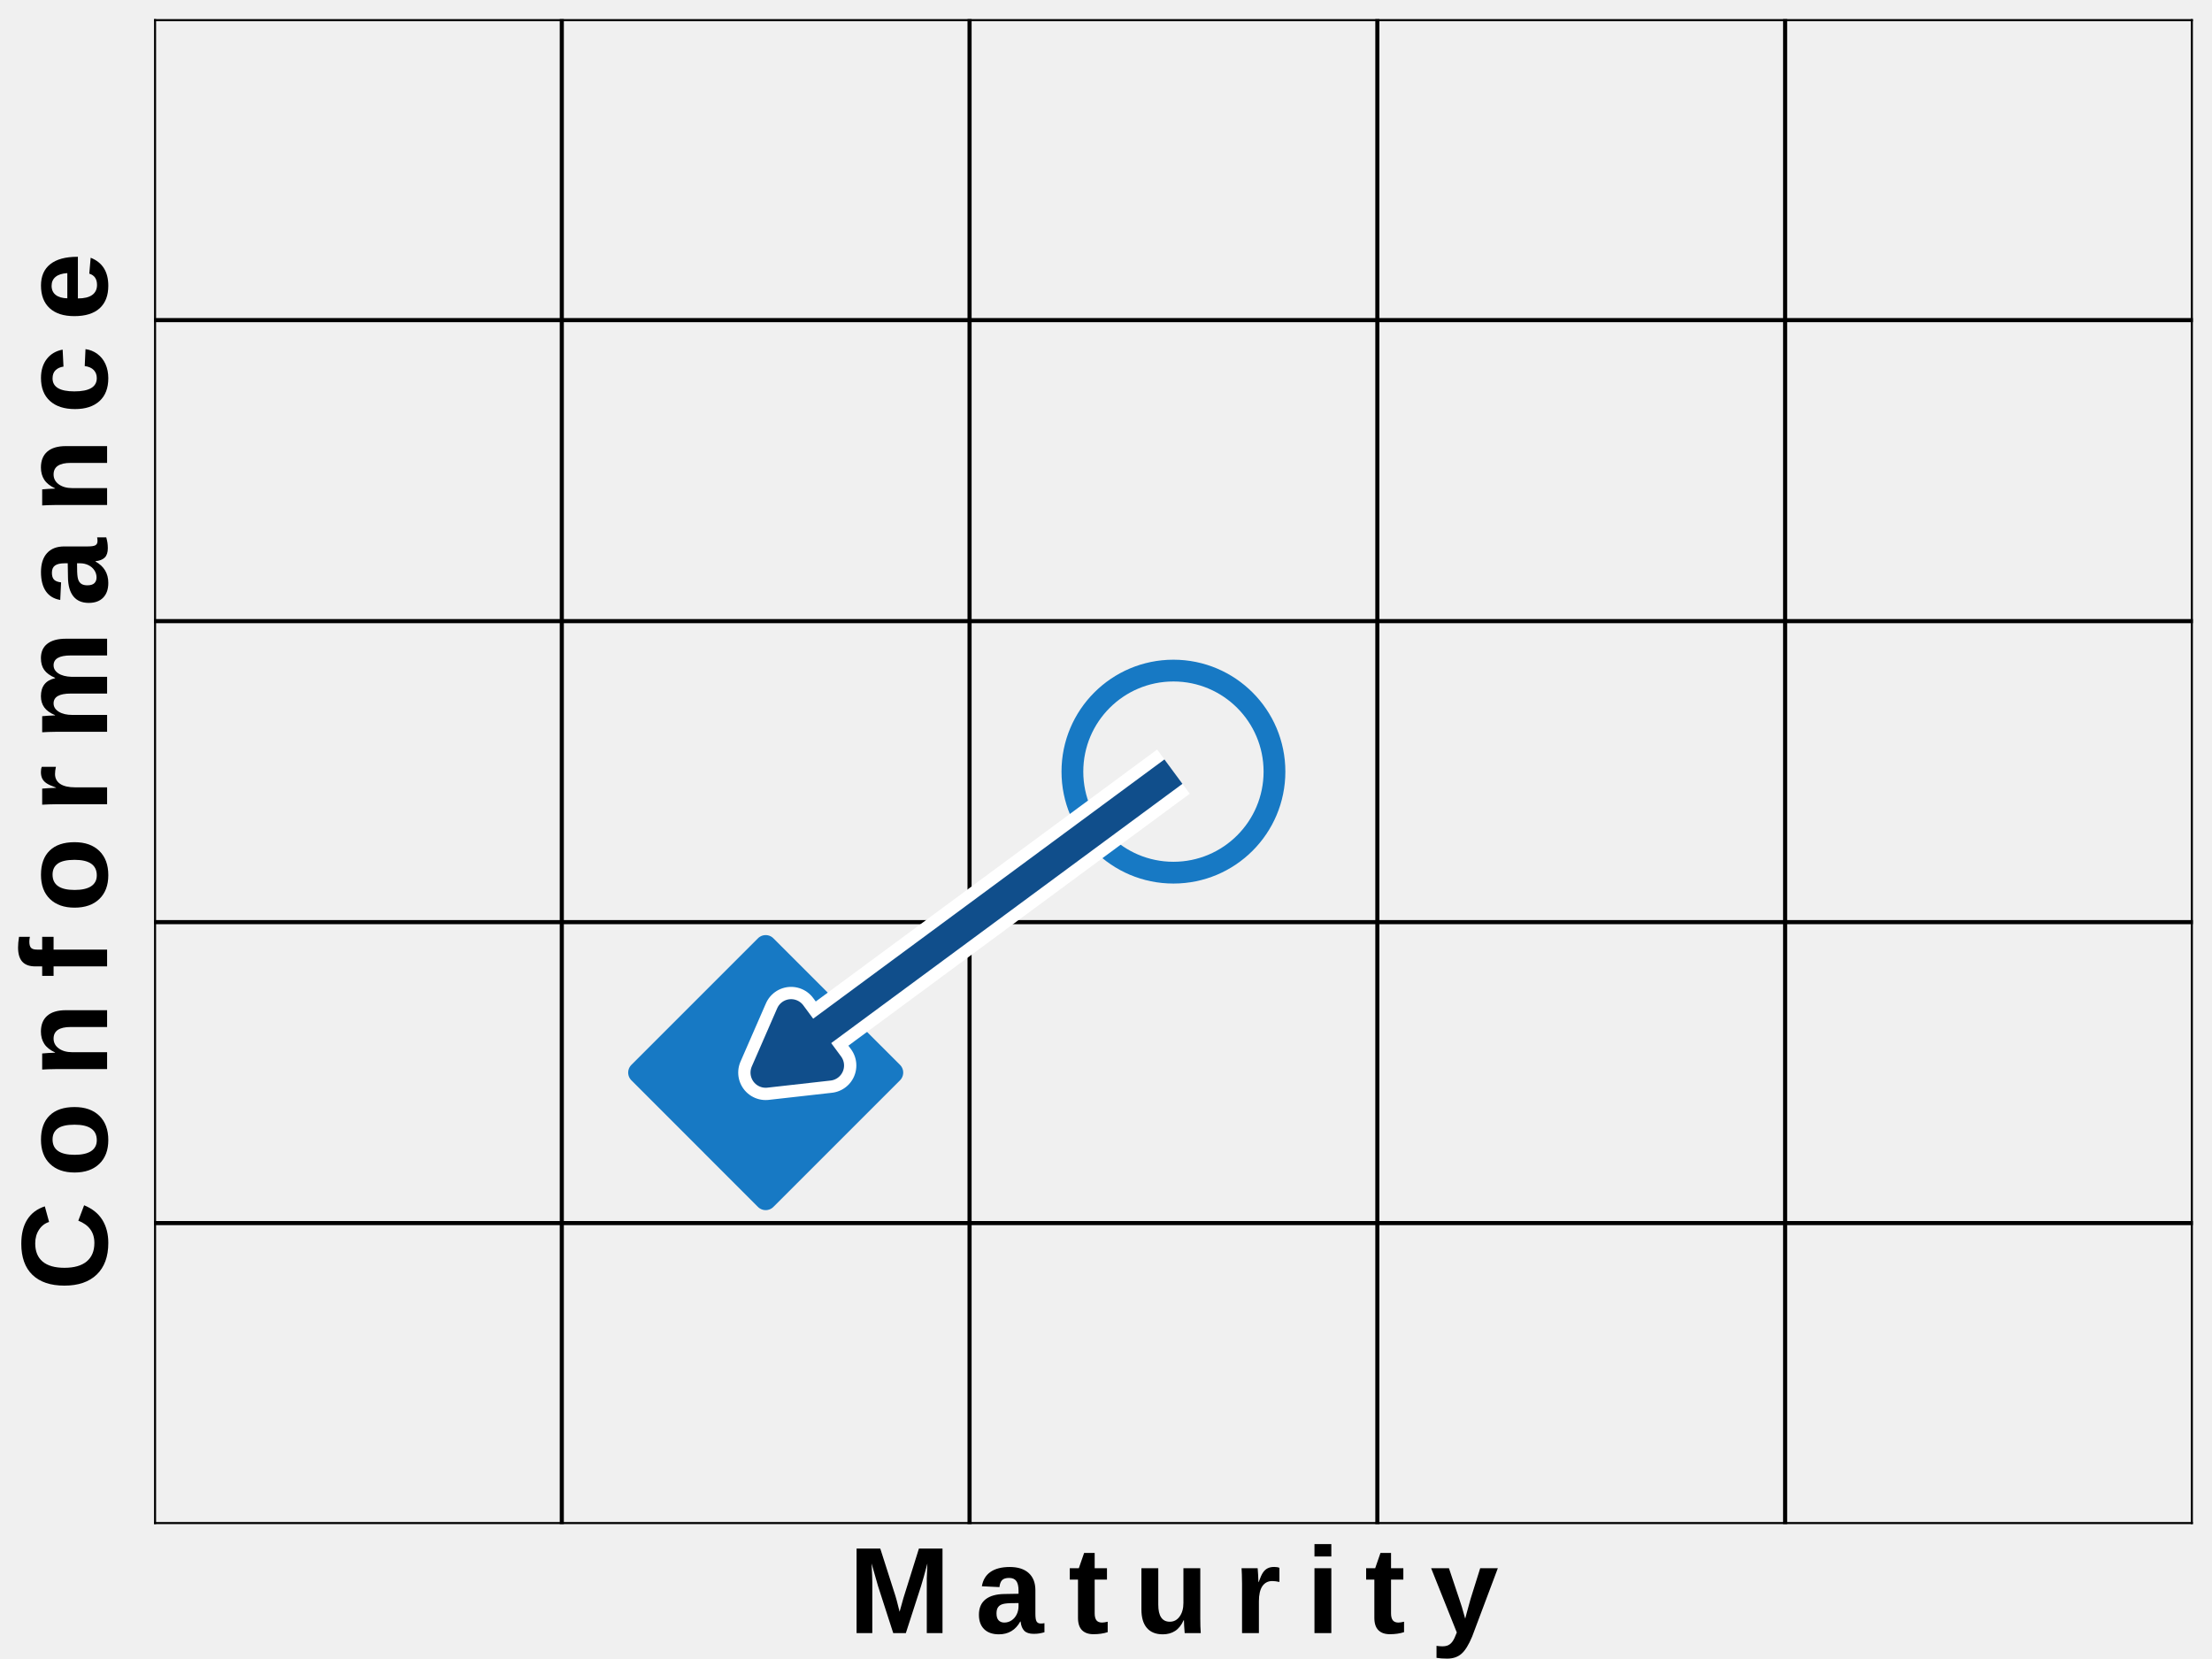
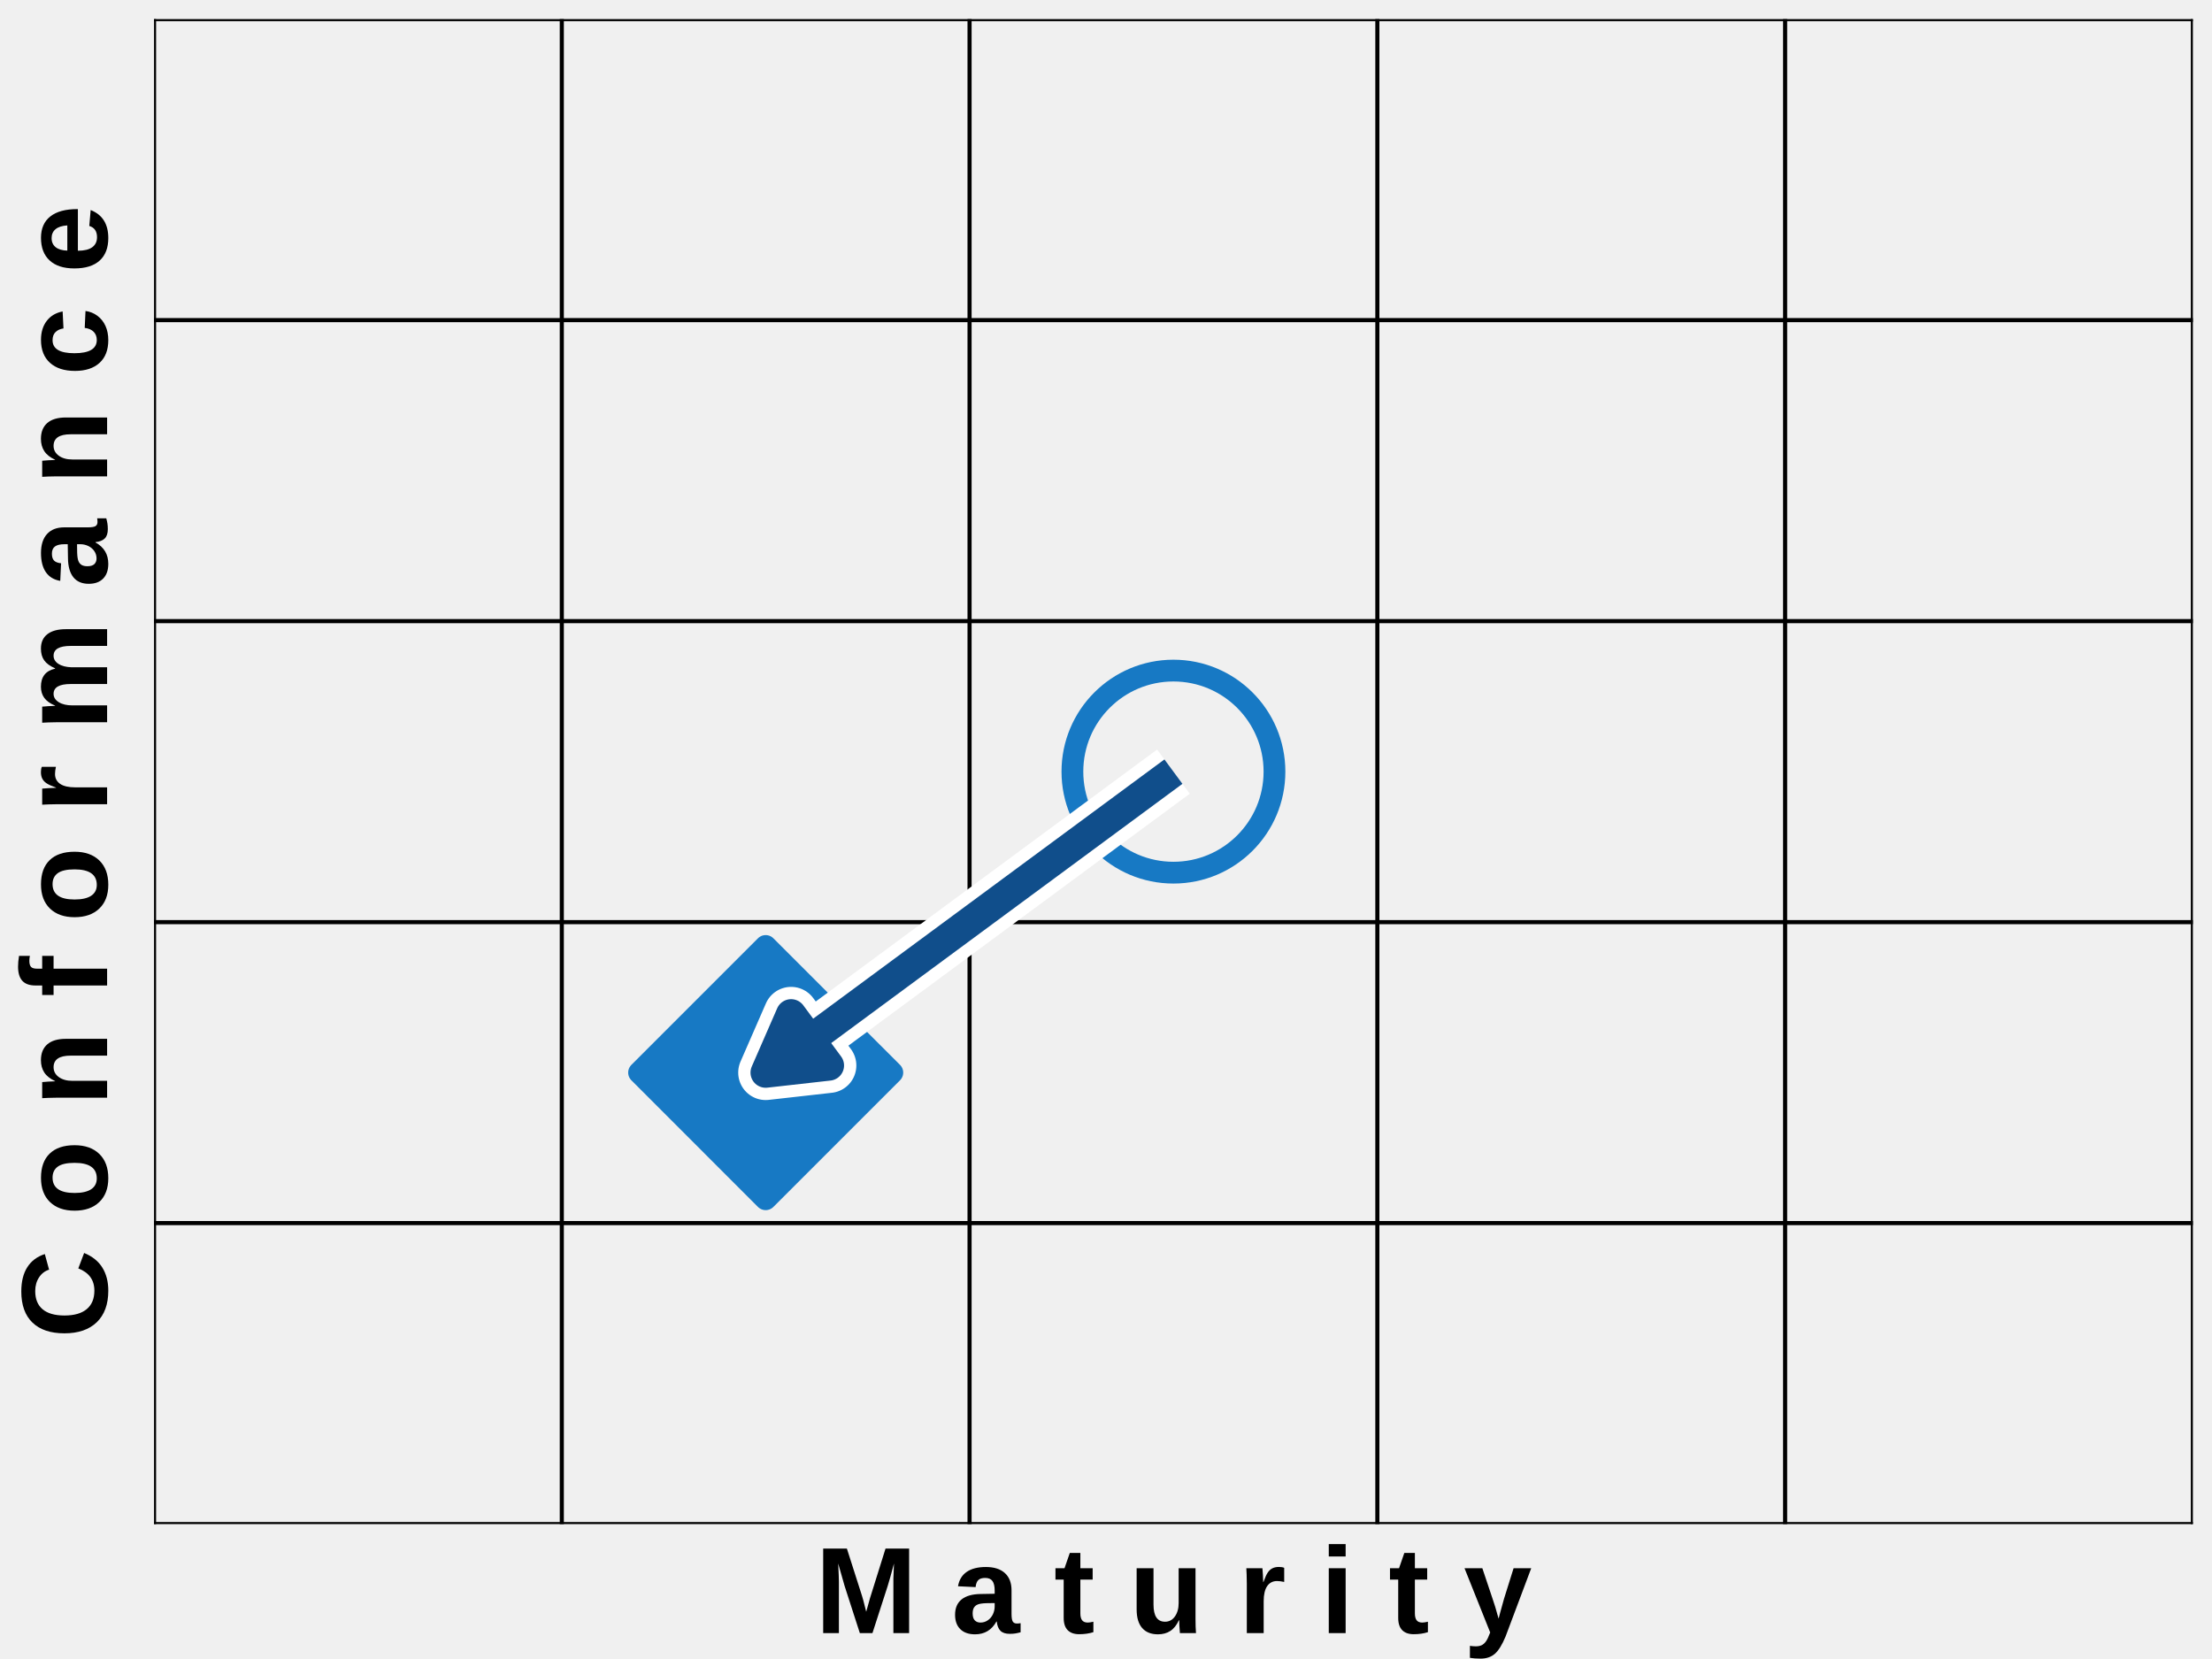
- <svg xmlns="http://www.w3.org/2000/svg" class="svglite" width="576.00pt" height="432.00pt" viewBox="0 0 576.00 432.00">
+ <svg xmlns="http://www.w3.org/2000/svg" width="768" height="576" class="svglite" viewBox="0 0 576 432">
  <defs>
-     <style type="text/css">
-     .svglite line, .svglite polyline, .svglite polygon, .svglite path, .svglite rect, .svglite circle {
-       fill: none;
-       stroke: #000000;
-       stroke-linecap: round;
-       stroke-linejoin: round;
-       stroke-miterlimit: 10.00;
-     }
-     .svglite text {
-       white-space: pre;
-     }
-   </style>
+     <style type="text/css">.svglite circle,.svglite line,.svglite polygon,.svglite rect{fill:none;stroke:#000;stroke-linecap:round;stroke-linejoin:round;stroke-miterlimit:10}.svglite text{white-space:pre}</style>
  </defs>
-   <rect width="100%" height="100%" style="stroke: none; fill: none;" />
+   <rect width="100%" height="100%" style="stroke:none;fill:none" />
  <defs>
    <clipPath id="cpMC4wMHw1NzYuMDB8MC4wMHw0MzIuMDA=">
-       <rect x="0.00" y="0.00" width="576.00" height="432.00" />
+       <rect width="576" height="432" x="0" y="0" />
    </clipPath>
  </defs>
-   <g clip-path="url(#cpMC4wMHw1NzYuMDB8MC4wMHw0MzIuMDA=)">
- </g>
  <defs>
    <clipPath id="cpNDAuMTF8NTcxLjAyfDQuOTh8Mzk2Ljg3">
-       <rect x="40.11" y="4.98" width="530.91" height="391.89" />
+       <rect width="530.91" height="391.89" x="40.11" y="4.98" />
    </clipPath>
  </defs>
  <g clip-path="url(#cpNDAuMTF8NTcxLjAyfDQuOTh8Mzk2Ljg3)">
-     <circle cx="305.56" cy="200.93" r="26.31" style="stroke-width: 5.67; stroke: #1779C4;" />
-     <polygon points="199.38,312.28 232.36,279.30 199.38,246.33 166.41,279.30 " style="stroke-width: 5.67; stroke: #1779C4; fill: #1779C4;" />
-     <line x1="40.11" y1="396.87" x2="40.11" y2="4.98" style="stroke-width: 1.07; stroke-linecap: butt;" />
-     <line x1="146.29" y1="396.87" x2="146.29" y2="4.98" style="stroke-width: 1.07; stroke-linecap: butt;" />
-     <line x1="252.47" y1="396.87" x2="252.47" y2="4.98" style="stroke-width: 1.07; stroke-linecap: butt;" />
-     <line x1="358.66" y1="396.87" x2="358.66" y2="4.98" style="stroke-width: 1.07; stroke-linecap: butt;" />
-     <line x1="464.84" y1="396.87" x2="464.84" y2="4.98" style="stroke-width: 1.07; stroke-linecap: butt;" />
-     <line x1="571.02" y1="396.87" x2="571.02" y2="4.98" style="stroke-width: 1.07; stroke-linecap: butt;" />
-     <line x1="40.11" y1="396.87" x2="571.02" y2="396.87" style="stroke-width: 1.07; stroke-linecap: butt;" />
-     <line x1="40.11" y1="318.49" x2="571.02" y2="318.49" style="stroke-width: 1.07; stroke-linecap: butt;" />
-     <line x1="40.11" y1="240.12" x2="571.02" y2="240.12" style="stroke-width: 1.07; stroke-linecap: butt;" />
-     <line x1="40.11" y1="161.74" x2="571.02" y2="161.74" style="stroke-width: 1.07; stroke-linecap: butt;" />
-     <line x1="40.11" y1="83.36" x2="571.02" y2="83.36" style="stroke-width: 1.07; stroke-linecap: butt;" />
-     <line x1="40.11" y1="4.98" x2="571.02" y2="4.98" style="stroke-width: 1.07; stroke-linecap: butt;" />
-     <line x1="305.56" y1="200.93" x2="199.38" y2="279.30" style="stroke-width: 14.30; stroke: #FFFFFF; stroke-linecap: butt;" />
-     <polygon points="206.00,264.13 199.38,279.30 215.84,277.45 " style="stroke-width: 14.30; stroke: #FFFFFF; stroke-linecap: butt; fill: #FFFFFF;" />
-     <line x1="305.56" y1="200.93" x2="199.38" y2="279.30" style="stroke-width: 7.90; stroke: #104E8B; stroke-linecap: butt;" />
-     <polygon points="206.00,264.13 199.38,279.30 215.84,277.45 " style="stroke-width: 7.90; stroke: #104E8B; stroke-linecap: butt; fill: #104E8B;" />
+     <circle cx="305.56" cy="200.93" r="26.31" style="stroke-width:5.67;stroke:#1779c4" />
+     <polygon points="199.38 312.28 232.36 279.3 199.38 246.33 166.41 279.3" style="stroke-width:5.67;stroke:#1779c4;fill:#1779c4" />
+     <line x1="40.11" x2="40.11" y1="396.87" y2="4.98" style="stroke-width:1.07;stroke-linecap:butt" />
+     <line x1="146.29" x2="146.29" y1="396.87" y2="4.98" style="stroke-width:1.07;stroke-linecap:butt" />
+     <line x1="252.47" x2="252.47" y1="396.87" y2="4.98" style="stroke-width:1.07;stroke-linecap:butt" />
+     <line x1="358.66" x2="358.66" y1="396.87" y2="4.98" style="stroke-width:1.07;stroke-linecap:butt" />
+     <line x1="464.84" x2="464.84" y1="396.87" y2="4.98" style="stroke-width:1.07;stroke-linecap:butt" />
+     <line x1="571.02" x2="571.02" y1="396.87" y2="4.98" style="stroke-width:1.07;stroke-linecap:butt" />
+     <line x1="40.11" x2="571.02" y1="396.87" y2="396.87" style="stroke-width:1.07;stroke-linecap:butt" />
+     <line x1="40.11" x2="571.02" y1="318.49" y2="318.49" style="stroke-width:1.07;stroke-linecap:butt" />
+     <line x1="40.11" x2="571.02" y1="240.12" y2="240.12" style="stroke-width:1.07;stroke-linecap:butt" />
+     <line x1="40.11" x2="571.02" y1="161.74" y2="161.74" style="stroke-width:1.07;stroke-linecap:butt" />
+     <line x1="40.11" x2="571.02" y1="83.36" y2="83.36" style="stroke-width:1.07;stroke-linecap:butt" />
+     <line x1="40.11" x2="571.02" y1="4.98" y2="4.98" style="stroke-width:1.07;stroke-linecap:butt" />
+     <line x1="305.56" x2="199.38" y1="200.93" y2="279.3" style="stroke-width:14.3;stroke:#fff;stroke-linecap:butt" />
+     <polygon points="206 264.13 199.38 279.3 215.84 277.45" style="stroke-width:14.3;stroke:#fff;stroke-linecap:butt;fill:#fff" />
+     <line x1="305.56" x2="199.38" y1="200.93" y2="279.3" style="stroke-width:7.9;stroke:#104e8b;stroke-linecap:butt" />
+     <polygon points="206 264.13 199.38 279.3 215.84 277.45" style="stroke-width:7.9;stroke:#104e8b;stroke-linecap:butt;fill:#104e8b" />
  </g>
  <g clip-path="url(#cpMC4wMHw1NzYuMDB8MC4wMHw0MzIuMDA=)">
-     <text x="305.56" y="425.26" text-anchor="middle" style="font-size: 32.00px; font-weight: bold; font-family: &quot;Arial&quot;;" textLength="169.31px" lengthAdjust="spacingAndGlyphs">M a t u r i t y</text>
-     <text transform="translate(27.89,200.93) rotate(-90)" text-anchor="middle" style="font-size: 32.00px; font-weight: bold; font-family: &quot;Arial&quot;;" textLength="270.32px" lengthAdjust="spacingAndGlyphs">C o n f o r m a n c e</text>
+     <text x="305.56" y="425.26" lengthAdjust="spacingAndGlyphs" text-anchor="middle" textLength="169.31" style="font-size:32px;font-weight:700;font-family:&quot;Arial&quot;">M a t u r i t y</text>
+     <text style="font-size:32px;font-weight:700;font-family:&quot;Arial&quot;" lengthAdjust="spacingAndGlyphs" text-anchor="middle" textLength="270.32" transform="translate(27.89,200.93) rotate(-90)">C o n f o r m a n c e</text>
  </g>
</svg>
